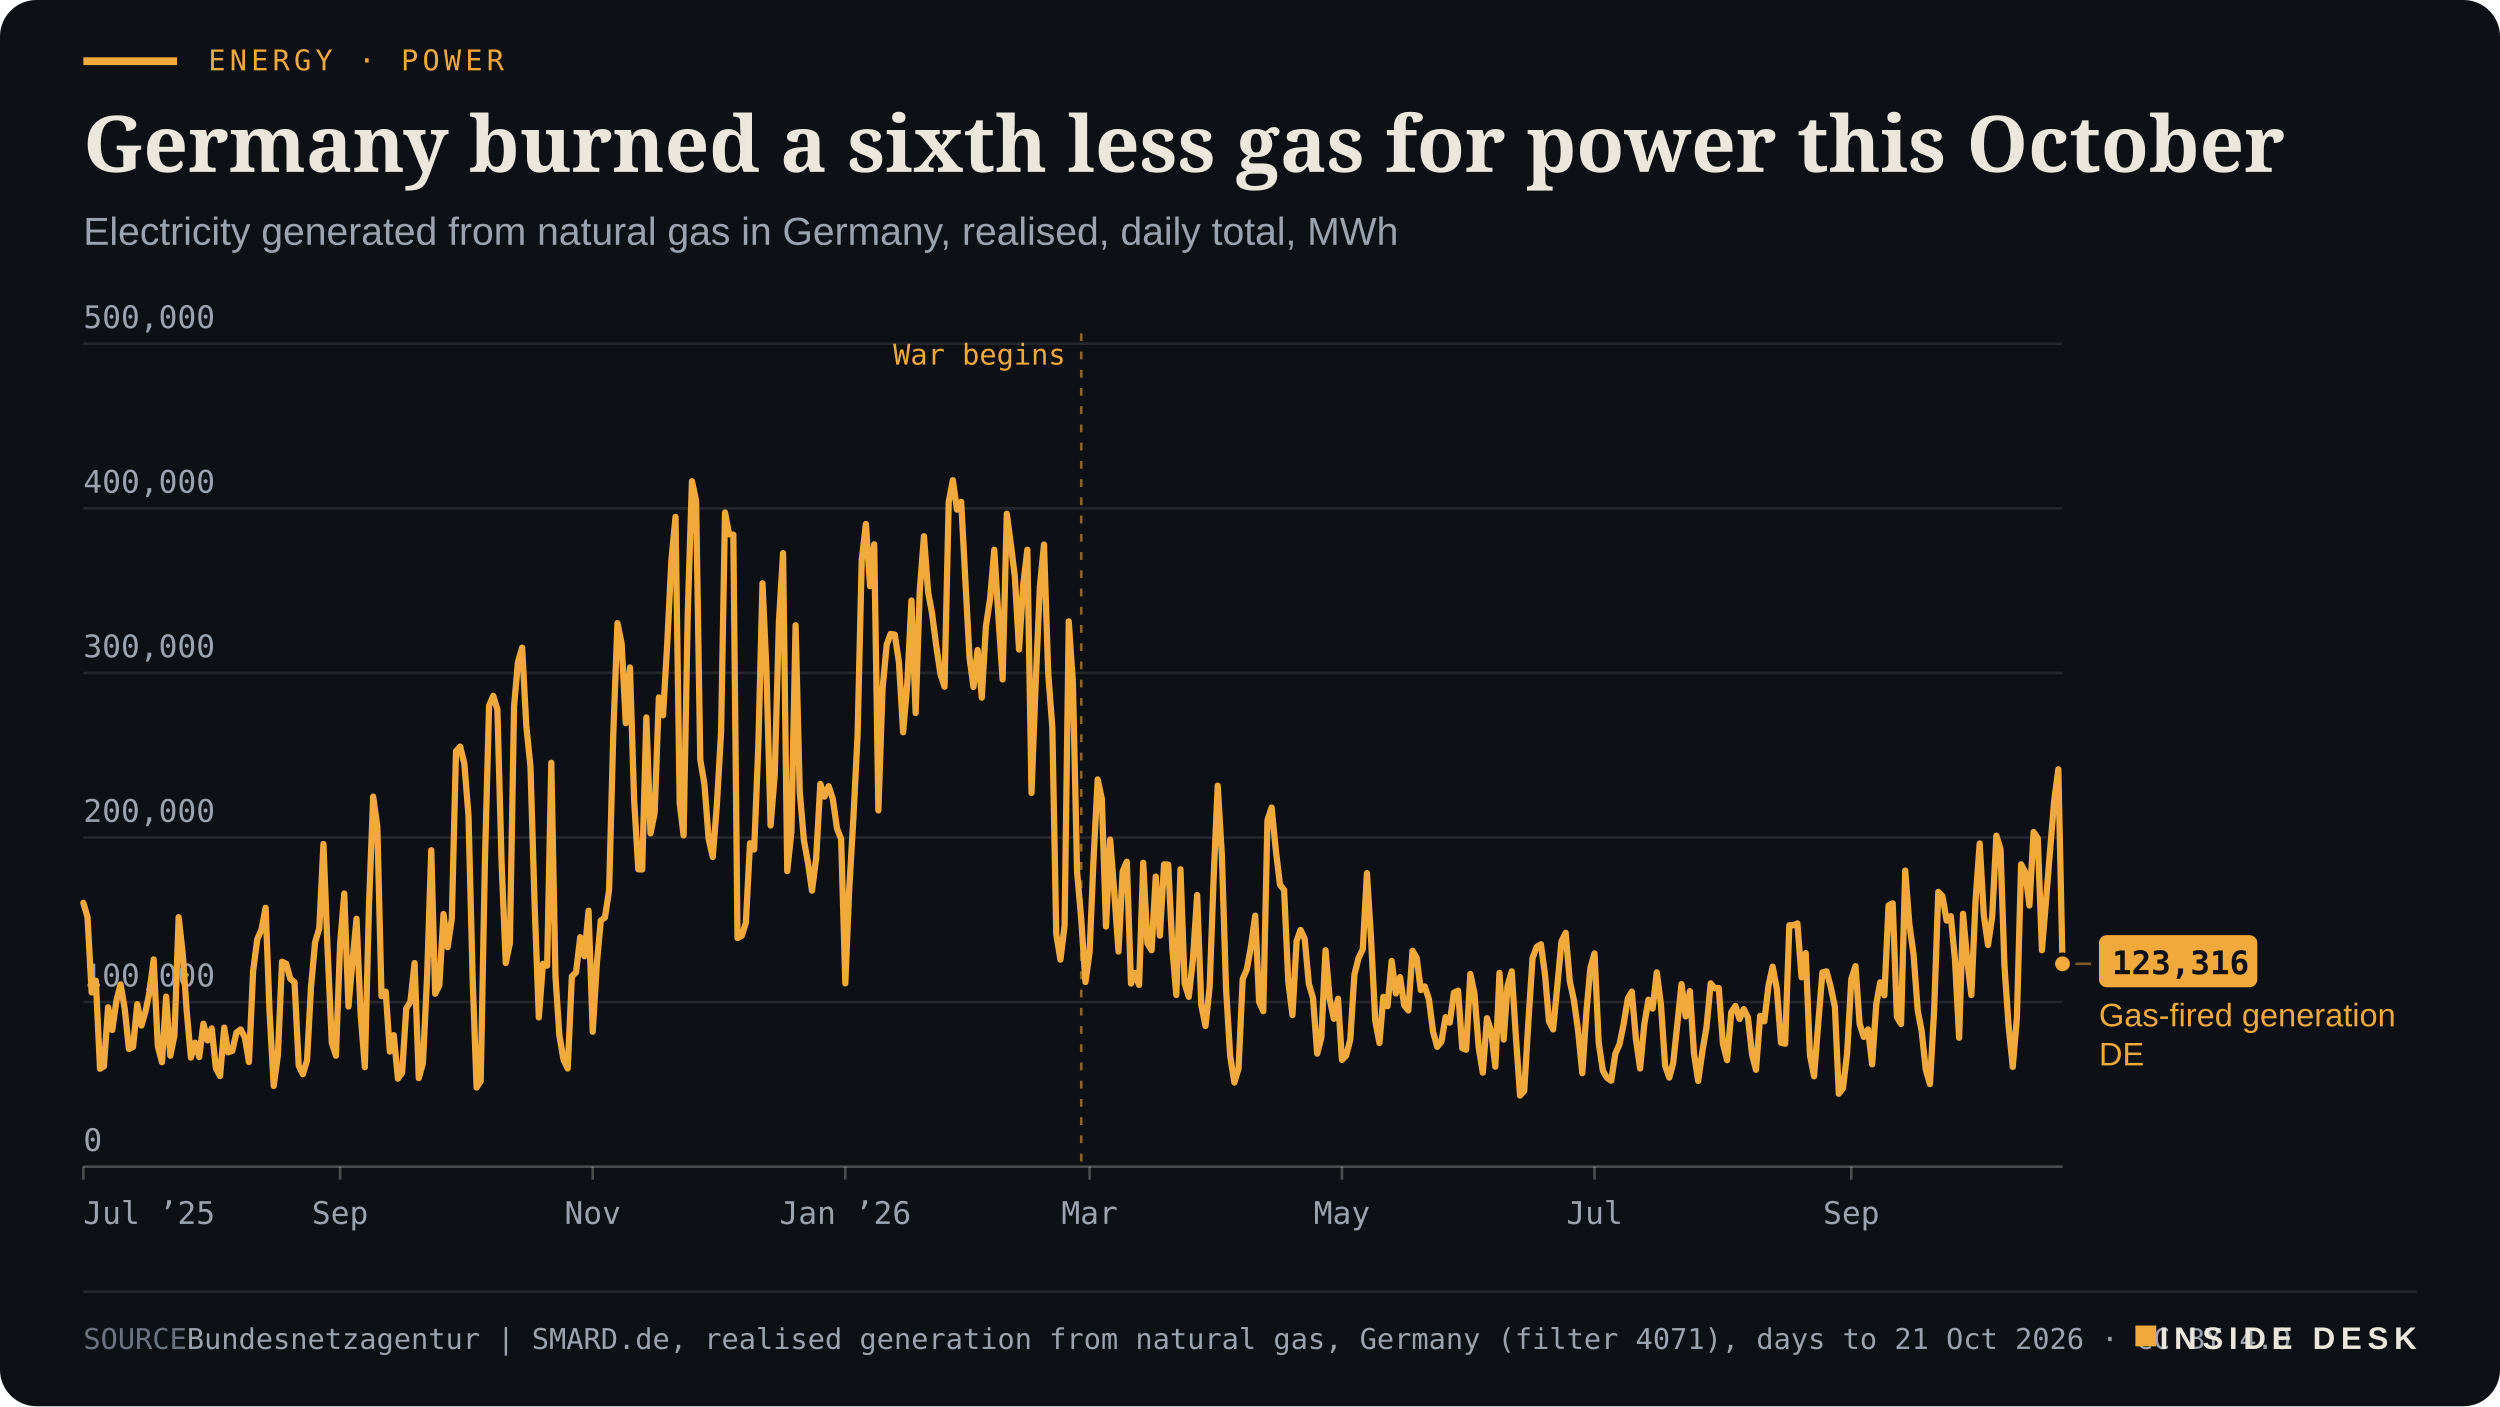
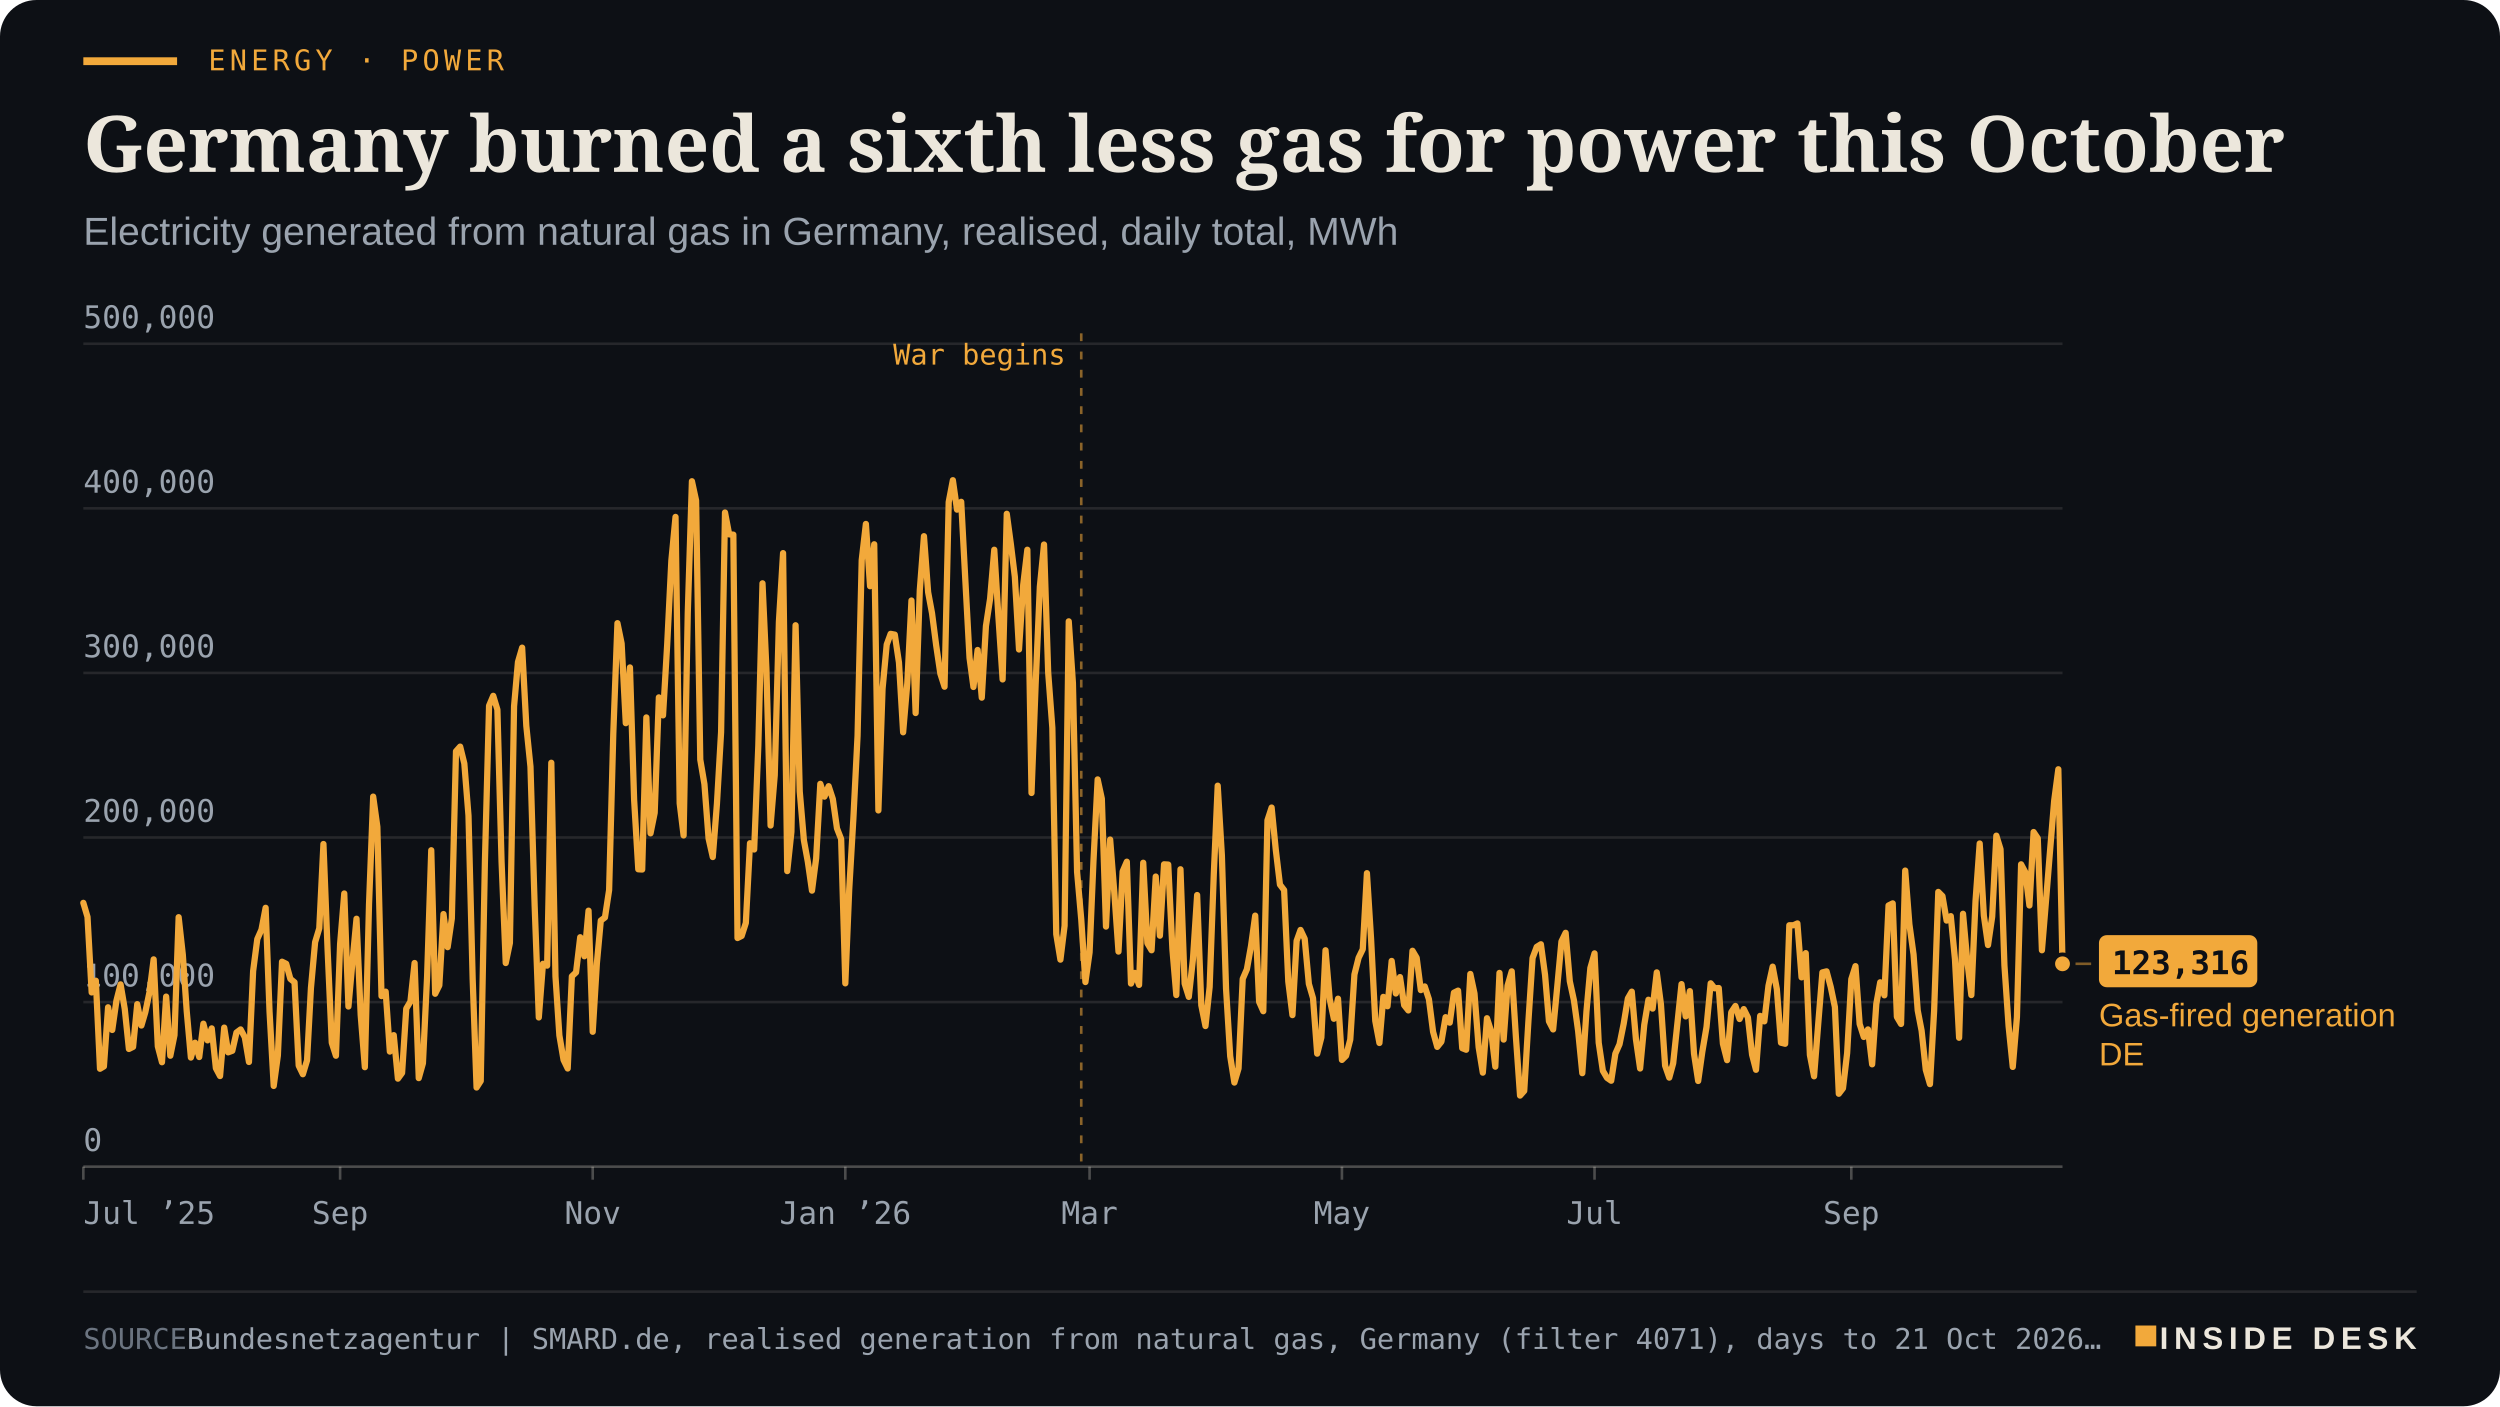
<svg xmlns="http://www.w3.org/2000/svg" viewBox="0 0 960 540" width="960" height="540" role="img" aria-labelledby="de-gas-power-22pm-t de-gas-power-22pm-d" class="desk-plate" style="max-width:100%;height:auto">
  <defs>
    <style>@font-face{font-family:Newsreader;font-weight:600;src:url(../assets/fonts/newsreader-disp.woff2) format("woff2")}@font-face{font-family:"Familjen Grotesk";src:url(../assets/fonts/familjen.woff2) format("woff2")}@font-face{font-family:"JetBrains Mono";src:url(../assets/fonts/jetbrains-mono.woff2) format("woff2")}</style>
    <pattern id="de-gas-power-22pm-hatch" width="6" height="6" patternUnits="userSpaceOnUse" patternTransform="rotate(45)">
      <rect width="6" height="6" fill="none" />
      <line x1="0" y1="0" x2="0" y2="6" stroke="#F2A93B" stroke-width="2.2" opacity=".9" />
    </pattern>
  </defs>
  <rect width="960" height="540" rx="14" fill="#0D1015" />
  <rect x="32" y="22" width="36" height="3" fill="#F2A93B" />
  <text x="80" y="27" font-family="'JetBrains Mono', ui-monospace, Menlo, Consolas, monospace" font-size="11" letter-spacing="1.6" fill="#F2A93B">ENERGY · POWER</text>
  <text x="32" y="66" font-family="Newsreader, 'Iowan Old Style', Georgia, serif" font-weight="600" font-size="30" fill="#ECE7DC">Germany burned a sixth less gas for power this October</text>
  <text x="32" y="94" font-family="'Familjen Grotesk', 'Helvetica Neue', Arial, sans-serif" font-size="15" fill="#9AA3AE">Electricity generated from natural gas in Germany, realised, daily total, MWh</text>
  <line x1="32" x2="792" y1="448.0" y2="448.0" stroke="rgba(236,231,220,0.28)" />
  <text x="32" y="442.0" font-family="'JetBrains Mono', ui-monospace, Menlo, Consolas, monospace" font-size="12" fill="#9AA3AE" paint-order="stroke" stroke="#0D1015" stroke-width="5" stroke-linejoin="round">0</text>
  <line x1="32" x2="792" y1="384.8" y2="384.8" stroke="rgba(236,231,220,0.11)" />
  <text x="32" y="378.8" font-family="'JetBrains Mono', ui-monospace, Menlo, Consolas, monospace" font-size="12" fill="#9AA3AE" paint-order="stroke" stroke="#0D1015" stroke-width="5" stroke-linejoin="round">100,000</text>
  <line x1="32" x2="792" y1="321.6" y2="321.6" stroke="rgba(236,231,220,0.11)" />
  <text x="32" y="315.6" font-family="'JetBrains Mono', ui-monospace, Menlo, Consolas, monospace" font-size="12" fill="#9AA3AE" paint-order="stroke" stroke="#0D1015" stroke-width="5" stroke-linejoin="round">200,000</text>
  <line x1="32" x2="792" y1="258.4" y2="258.4" stroke="rgba(236,231,220,0.11)" />
  <text x="32" y="252.4" font-family="'JetBrains Mono', ui-monospace, Menlo, Consolas, monospace" font-size="12" fill="#9AA3AE" paint-order="stroke" stroke="#0D1015" stroke-width="5" stroke-linejoin="round">300,000</text>
  <line x1="32" x2="792" y1="195.2" y2="195.2" stroke="rgba(236,231,220,0.11)" />
  <text x="32" y="189.2" font-family="'JetBrains Mono', ui-monospace, Menlo, Consolas, monospace" font-size="12" fill="#9AA3AE" paint-order="stroke" stroke="#0D1015" stroke-width="5" stroke-linejoin="round">400,000</text>
  <line x1="32" x2="792" y1="132.0" y2="132.0" stroke="rgba(236,231,220,0.11)" />
  <text x="32" y="126.0" font-family="'JetBrains Mono', ui-monospace, Menlo, Consolas, monospace" font-size="12" fill="#9AA3AE" paint-order="stroke" stroke="#0D1015" stroke-width="5" stroke-linejoin="round">500,000</text>
  <line x1="32.0" x2="32.0" y1="448" y2="453" stroke="rgba(236,231,220,0.28)" />
  <text x="32.0" y="470" text-anchor="start" font-family="'JetBrains Mono', ui-monospace, Menlo, Consolas, monospace" font-size="12" fill="#9AA3AE">Jul ’25</text>
  <line x1="130.6" x2="130.6" y1="448" y2="453" stroke="rgba(236,231,220,0.28)" />
  <text x="130.6" y="470" text-anchor="middle" font-family="'JetBrains Mono', ui-monospace, Menlo, Consolas, monospace" font-size="12" fill="#9AA3AE">Sep</text>
  <line x1="227.6" x2="227.6" y1="448" y2="453" stroke="rgba(236,231,220,0.28)" />
  <text x="227.6" y="470" text-anchor="middle" font-family="'JetBrains Mono', ui-monospace, Menlo, Consolas, monospace" font-size="12" fill="#9AA3AE">Nov</text>
  <line x1="324.6" x2="324.6" y1="448" y2="453" stroke="rgba(236,231,220,0.28)" />
  <text x="324.6" y="470" text-anchor="middle" font-family="'JetBrains Mono', ui-monospace, Menlo, Consolas, monospace" font-size="12" fill="#9AA3AE">Jan ’26</text>
  <line x1="418.4" x2="418.4" y1="448" y2="453" stroke="rgba(236,231,220,0.28)" />
  <text x="418.4" y="470" text-anchor="middle" font-family="'JetBrains Mono', ui-monospace, Menlo, Consolas, monospace" font-size="12" fill="#9AA3AE">Mar</text>
  <line x1="515.3" x2="515.3" y1="448" y2="453" stroke="rgba(236,231,220,0.28)" />
  <text x="515.3" y="470" text-anchor="middle" font-family="'JetBrains Mono', ui-monospace, Menlo, Consolas, monospace" font-size="12" fill="#9AA3AE">May</text>
  <line x1="612.3" x2="612.3" y1="448" y2="453" stroke="rgba(236,231,220,0.28)" />
  <text x="612.3" y="470" text-anchor="middle" font-family="'JetBrains Mono', ui-monospace, Menlo, Consolas, monospace" font-size="12" fill="#9AA3AE">Jul</text>
  <line x1="710.9" x2="710.9" y1="448" y2="453" stroke="rgba(236,231,220,0.28)" />
  <text x="710.9" y="470" text-anchor="middle" font-family="'JetBrains Mono', ui-monospace, Menlo, Consolas, monospace" font-size="12" fill="#9AA3AE">Sep</text>
  <line x1="415.2" x2="415.2" y1="128" y2="448" stroke="#F2A93B" stroke-opacity=".55" stroke-dasharray="3 4" />
  <text x="409.2" y="140" text-anchor="end" font-family="'JetBrains Mono', ui-monospace, Menlo, Consolas, monospace" font-size="11" fill="#F2A93B">War begins</text>
  <path d="M32.0,346.7L33.6,352.1L35.2,381.1L36.8,376.6L38.4,410.4L39.9,409.5L41.5,386.8L43.1,395.5L44.7,384.3L46.3,378.0L47.9,387.4L49.5,402.8L51.1,402.0L52.7,385.6L54.3,393.8L55.8,388.7L57.4,381.0L59.0,368.4L60.6,401.8L62.2,407.9L63.8,382.7L65.4,405.4L67.0,397.5L68.6,352.2L70.2,366.6L71.7,388.3L73.3,406.1L74.9,400.4L76.5,405.9L78.1,393.1L79.7,399.5L81.3,394.9L82.9,410.2L84.5,413.2L86.1,394.6L87.6,404.1L89.2,403.5L90.8,396.5L92.4,395.3L94.0,398.3L95.6,407.8L97.2,372.9L98.8,360.6L100.4,357.0L102.0,348.6L103.5,388.4L105.1,417.0L106.7,405.3L108.3,369.3L109.9,370.1L111.5,375.9L113.1,377.2L114.7,409.2L116.3,412.5L117.9,407.2L119.4,379.4L121.0,361.8L122.6,356.5L124.2,324.1L125.8,364.8L127.4,400.4L129.0,405.4L130.6,362.5L132.2,343.1L133.8,386.5L135.3,369.8L136.9,352.8L138.5,389.7L140.1,409.8L141.7,347.3L143.3,305.9L144.9,317.5L146.5,382.5L148.1,380.8L149.7,403.8L151.2,397.5L152.8,414.2L154.4,412.0L156.0,387.3L157.6,384.6L159.2,369.8L160.8,414.0L162.4,408.3L164.0,375.1L165.6,326.5L167.1,381.6L168.7,378.4L170.3,351.0L171.9,363.7L173.5,352.7L175.1,288.5L176.7,286.7L178.3,293.2L179.9,313.2L181.5,375.9L183.0,417.6L184.6,415.1L186.2,331.1L187.8,271.0L189.4,267.2L191.0,272.5L192.6,330.9L194.2,369.8L195.8,362.1L197.4,271.2L198.9,254.2L200.5,248.7L202.1,278.7L203.7,294.4L205.3,347.7L206.9,390.7L208.5,370.1L210.1,370.8L211.7,292.9L213.3,374.9L214.8,397.6L216.4,407.0L218.0,410.3L219.6,374.9L221.2,373.4L222.8,359.9L224.4,367.2L226.0,349.7L227.6,396.2L229.2,369.9L230.7,353.5L232.3,352.3L233.9,341.8L235.5,281.8L237.1,239.3L238.7,247.1L240.3,277.7L241.9,256.3L243.5,307.1L245.1,333.8L246.6,333.9L248.2,275.5L249.8,320.0L251.4,312.1L253.0,267.8L254.6,274.7L256.2,247.5L257.8,215.3L259.4,198.5L261.0,308.5L262.5,320.8L264.1,235.4L265.7,184.8L267.3,192.2L268.9,291.7L270.5,301.1L272.1,322.0L273.7,329.1L275.3,308.7L276.9,281.1L278.4,196.8L280.0,205.2L281.6,205.3L283.2,360.2L284.8,359.4L286.4,354.4L288.0,323.8L289.6,326.2L291.2,286.2L292.8,224.0L294.3,256.9L295.9,317.0L297.5,297.7L299.1,238.8L300.7,212.4L302.3,334.5L303.9,319.4L305.5,240.1L307.1,303.9L308.7,322.7L310.2,330.9L311.8,342.0L313.4,329.6L315.0,301.0L316.6,305.9L318.2,301.9L319.8,306.8L321.4,318.1L323.0,322.2L324.6,377.6L326.1,341.5L327.7,314.2L329.3,282.6L330.9,215.1L332.5,201.2L334.1,225.1L335.7,209.0L337.3,311.2L338.9,264.5L340.5,247.5L342.0,243.4L343.6,243.7L345.2,254.4L346.8,281.2L348.4,262.4L350.0,230.6L351.6,273.8L353.2,226.6L354.8,205.9L356.4,227.4L357.9,235.5L359.5,247.9L361.1,258.7L362.7,263.7L364.3,192.8L365.9,184.4L367.5,195.7L369.1,192.7L370.7,223.0L372.3,252.6L373.8,263.8L375.4,249.6L377.0,267.9L378.6,240.4L380.2,229.9L381.8,211.1L383.4,237.0L385.0,260.9L386.6,197.3L388.2,209.2L389.7,221.5L391.3,249.4L392.9,224.7L394.5,211.1L396.1,304.5L397.7,262.4L399.3,225.3L400.9,209.1L402.5,258.2L404.1,279.5L405.6,358.7L407.2,368.5L408.8,355.5L410.4,238.6L412.0,262.3L413.6,334.8L415.2,353.1L416.8,377.1L418.4,365.7L419.9,330.5L421.5,299.3L423.1,306.7L424.7,355.8L426.3,322.4L427.9,342.8L429.5,365.4L431.1,334.6L432.7,330.9L434.3,377.7L435.8,373.6L437.4,378.2L439.0,331.3L440.6,362.2L442.2,364.9L443.8,336.6L445.4,359.3L447.0,331.9L448.6,332.0L450.2,364.4L451.7,382.1L453.3,333.8L454.9,377.7L456.5,382.8L458.1,368.2L459.7,343.7L461.3,386.0L462.9,394.0L464.5,379.0L466.1,335.6L467.6,301.7L469.2,328.5L470.8,379.7L472.4,405.6L474.0,415.7L475.6,410.3L477.2,375.9L478.8,372.2L480.4,363.2L482.0,351.6L483.5,384.7L485.1,388.3L486.7,315.0L488.3,310.1L489.9,326.3L491.5,339.7L493.1,341.8L494.7,376.9L496.3,389.8L497.9,361.3L499.4,357.1L501.0,360.5L502.6,377.8L504.2,383.3L505.8,404.6L507.4,398.4L509.0,364.9L510.6,383.6L512.2,391.2L513.8,383.5L515.3,407.0L516.9,405.4L518.5,399.2L520.1,374.2L521.7,367.8L523.3,364.5L524.9,335.3L526.5,360.7L528.1,392.0L529.7,400.5L531.2,382.8L532.8,386.4L534.4,369.0L536.0,381.5L537.6,375.2L539.2,386.0L540.8,388.0L542.4,365.1L544.0,367.8L545.6,380.2L547.1,378.8L548.7,383.7L550.3,396.2L551.9,402.0L553.5,400.0L555.1,390.6L556.7,392.7L558.3,381.2L559.9,380.4L561.5,402.5L563.0,403.1L564.6,374.0L566.2,381.5L567.8,402.1L569.4,411.9L571.0,391.0L572.6,396.0L574.2,409.6L575.8,373.6L577.4,399.2L578.9,378.5L580.5,373.0L582.1,398.1L583.7,420.7L585.3,418.9L586.9,392.3L588.5,367.9L590.1,363.6L591.7,362.6L593.3,374.4L594.8,392.2L596.4,395.3L598.0,378.7L599.6,361.5L601.2,358.2L602.8,376.8L604.4,384.2L606.0,395.9L607.6,412.1L609.2,388.4L610.7,371.7L612.3,366.1L613.9,400.4L615.5,411.2L617.1,413.9L618.7,415.0L620.3,404.6L621.9,401.0L623.5,393.1L625.1,383.4L626.6,380.8L628.2,399.1L629.8,410.3L631.4,393.5L633.0,383.9L634.6,387.3L636.2,373.4L637.8,385.7L639.4,409.2L641.0,413.8L642.5,408.3L644.1,393.2L645.7,377.9L647.3,390.3L648.9,380.6L650.5,404.6L652.1,415.1L653.7,403.8L655.3,394.4L656.9,377.6L658.4,379.5L660.0,379.4L661.6,400.8L663.2,407.1L664.8,388.7L666.4,386.3L668.0,391.3L669.6,387.5L671.2,390.7L672.8,405.0L674.3,410.8L675.9,390.1L677.5,392.2L679.1,378.5L680.7,371.2L682.3,379.8L683.9,400.4L685.5,400.8L687.1,355.3L688.7,355.3L690.2,354.6L691.8,375.3L693.4,366.0L695.0,405.1L696.6,413.3L698.2,393.1L699.8,373.4L701.4,373.0L703.0,379.0L704.6,386.7L706.1,420.0L707.7,417.9L709.3,404.4L710.9,376.0L712.5,371.0L714.1,393.2L715.7,398.2L717.3,395.3L718.9,408.7L720.5,385.5L722.0,377.2L723.6,382.2L725.2,347.7L726.8,346.9L728.4,390.5L730.0,393.2L731.6,334.3L733.2,354.9L734.8,366.5L736.4,388.0L737.9,395.8L739.5,410.8L741.1,416.3L742.7,388.2L744.3,342.5L745.9,344.1L747.5,353.5L749.1,351.8L750.7,368.3L752.3,398.5L753.8,350.9L755.4,368.7L757.0,382.1L758.6,346.0L760.2,323.9L761.8,351.6L763.4,362.9L765.0,352.0L766.6,320.9L768.2,326.1L769.7,370.7L771.3,394.0L772.9,409.7L774.5,390.6L776.1,331.9L777.7,334.9L779.3,347.7L780.9,319.5L782.5,321.9L784.1,364.9L785.6,346.7L787.2,326.9L788.8,307.5L790.4,295.4L792.0,370.1" fill="none" stroke="#F2A93B" stroke-width="2.4" stroke-linejoin="round" stroke-linecap="round" />
  <circle cx="792.0" cy="370.1" r="3.6" fill="#F2A93B" stroke="#0D1015" stroke-width="1.5" />
  <path d="M797.0,370.1 L803,370.1" stroke="#F2A93B" stroke-opacity=".5" fill="none" />
  <rect x="806" y="359.1" width="60.8" height="20" rx="3" fill="#F2A93B" />
  <text x="811" y="374.1" font-family="'JetBrains Mono', ui-monospace, Menlo, Consolas, monospace" font-weight="600" font-size="12.5" fill="#0D1015">123,316</text>
  <text x="806" y="394.1" font-family="'Familjen Grotesk', 'Helvetica Neue', Arial, sans-serif" font-size="12.5" fill="#F2A93B">Gas-fired generation</text>
  <text x="806" y="409.1" font-family="'Familjen Grotesk', 'Helvetica Neue', Arial, sans-serif" font-size="12.5" fill="#F2A93B">DE</text>
  <line x1="32" x2="928" y1="496" y2="496" stroke="rgba(236,231,220,0.11)" />
  <text x="32" y="518" font-family="'JetBrains Mono', ui-monospace, Menlo, Consolas, monospace" font-size="11" fill="#9AA3AE">
-     <tspan fill="#6B7480">SOURCE </tspan>Bundesnetzagentur | SMARD.de, realised generation from natural gas, Germany (filter 4071), days to 21 Oct 2026 · CC BY 4.0</text>
+     <tspan fill="#6B7480">SOURCE </tspan>Bundesnetzagentur | SMARD.de, realised generation from natural gas, Germany (filter 4071), days to 21 Oct 2026…</text>
  <rect x="820" y="509" width="8" height="8" fill="#F2A93B" />
  <text x="928" y="518" text-anchor="end" font-family="'Familjen Grotesk', 'Helvetica Neue', Arial, sans-serif" font-weight="700" font-size="12" letter-spacing="2.2" fill="#ECE7DC">INSIDE DESK</text>
</svg>
